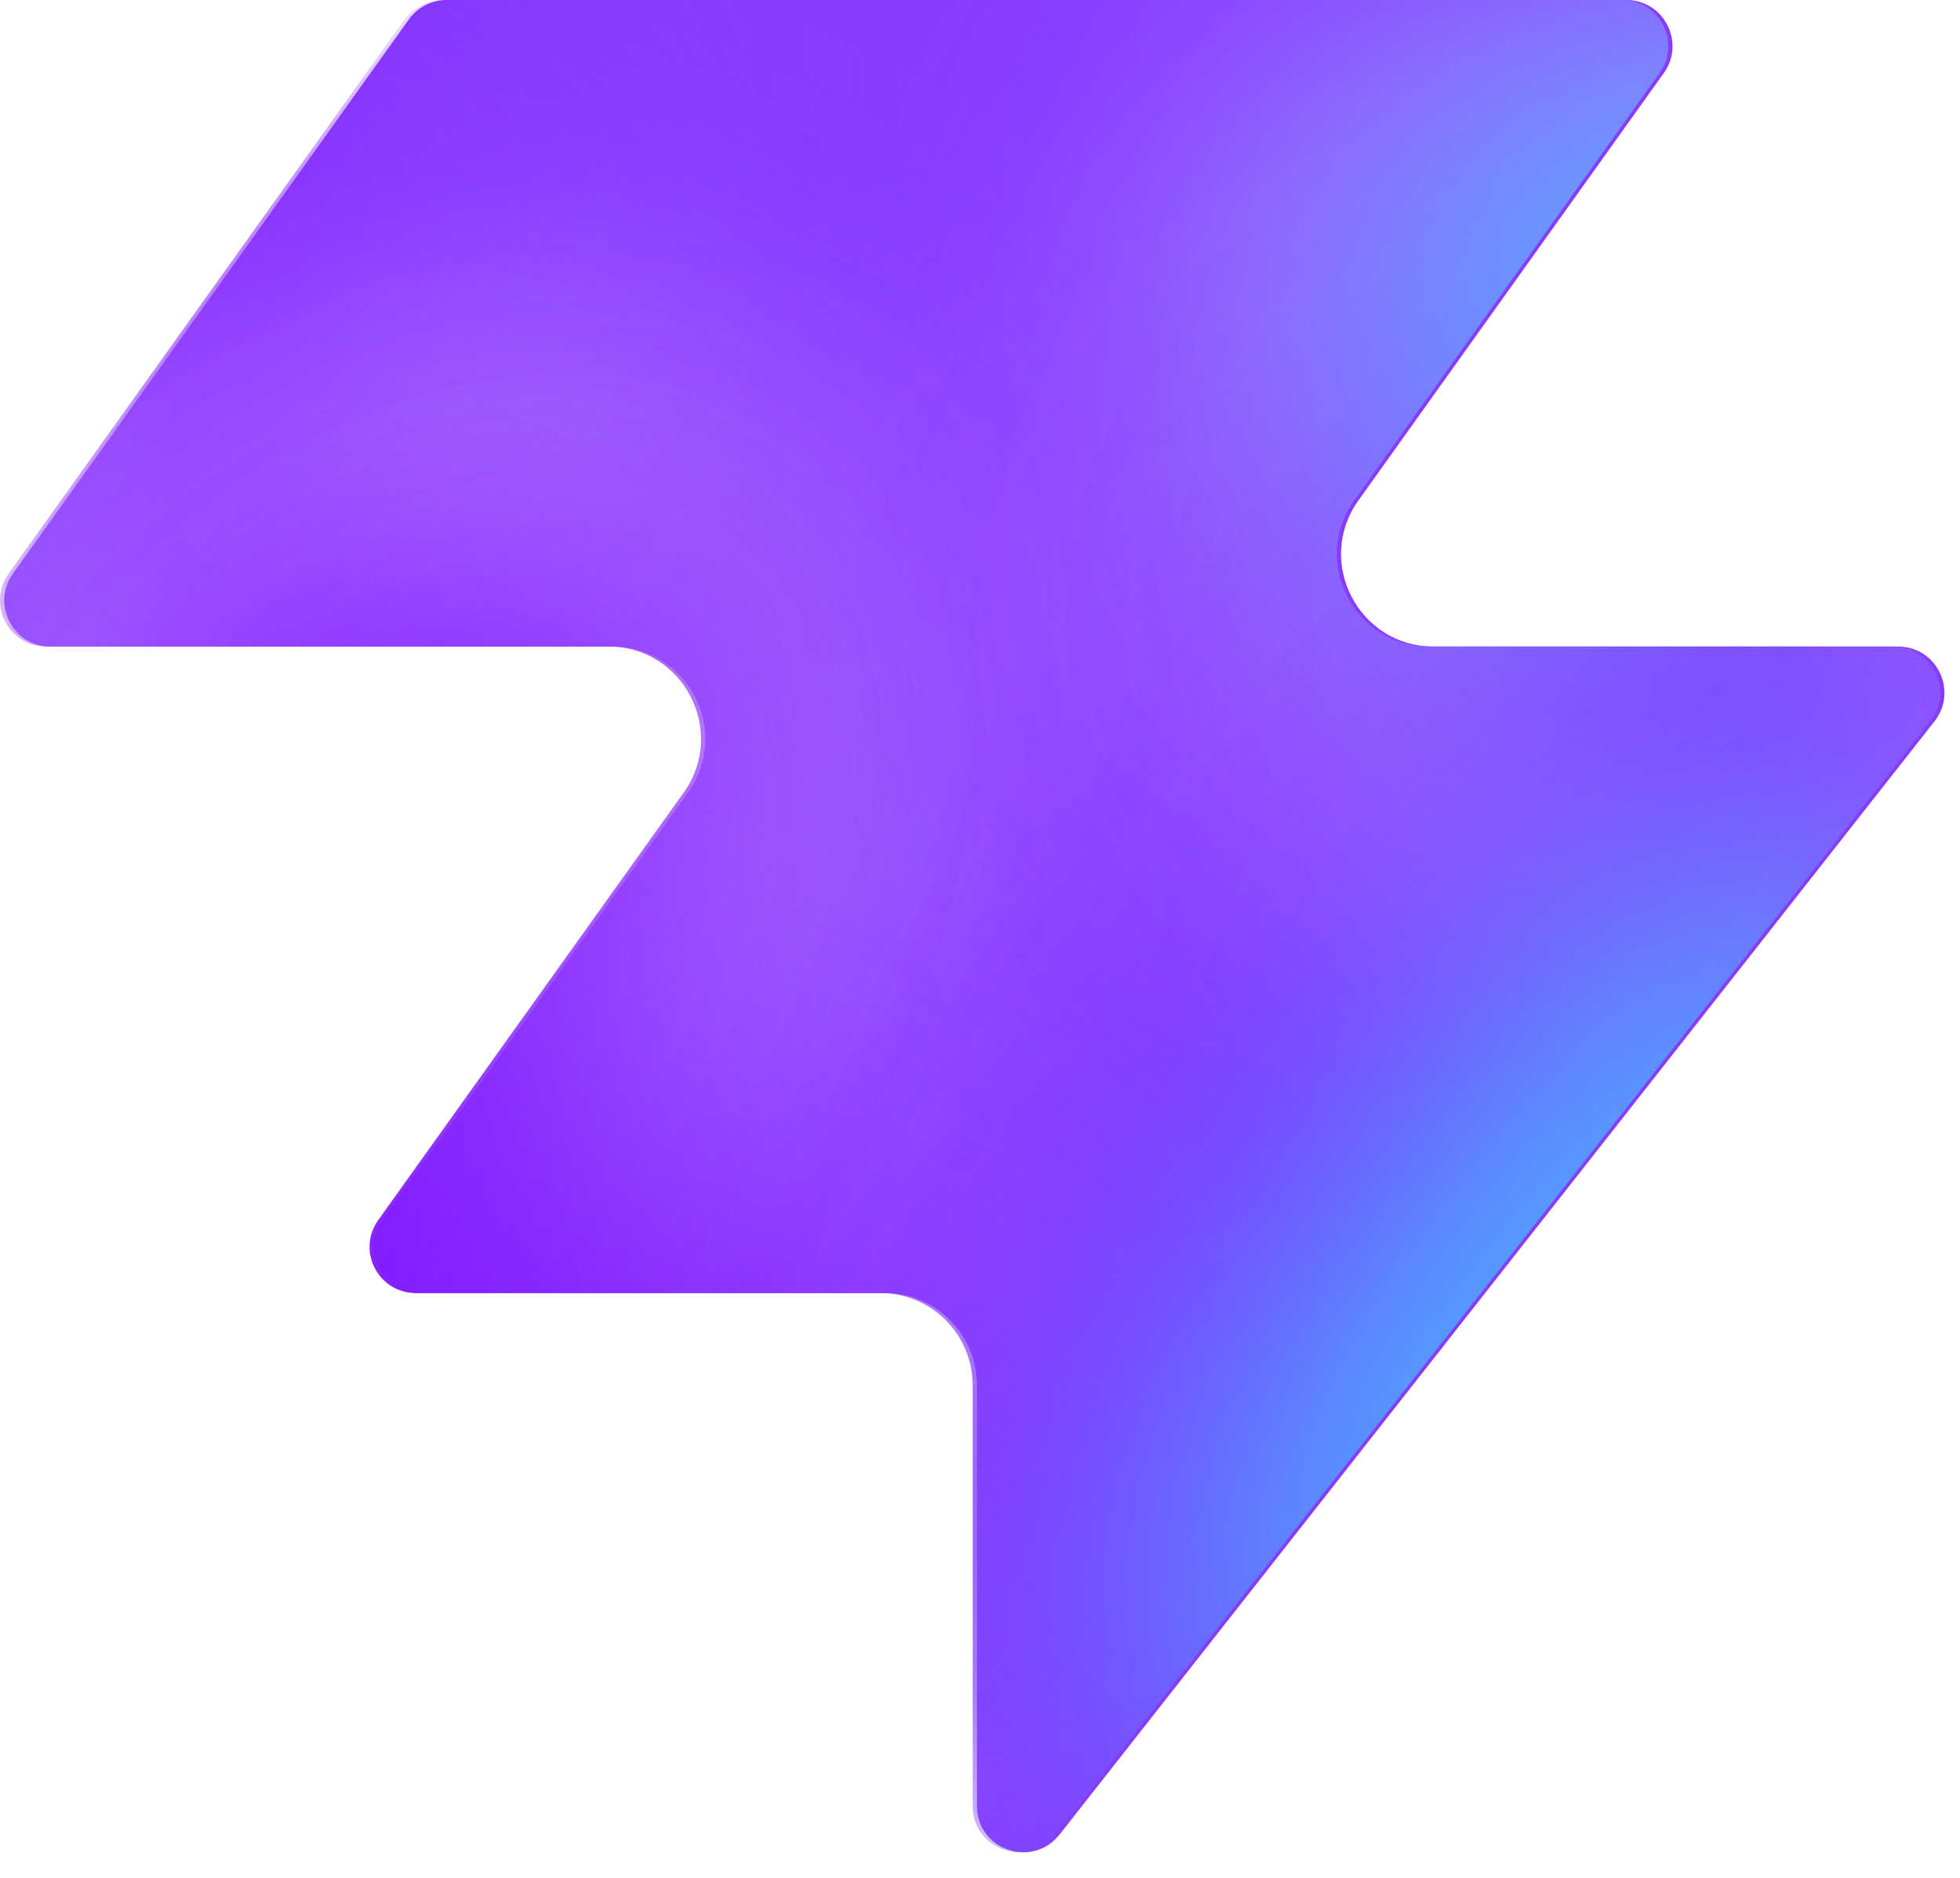
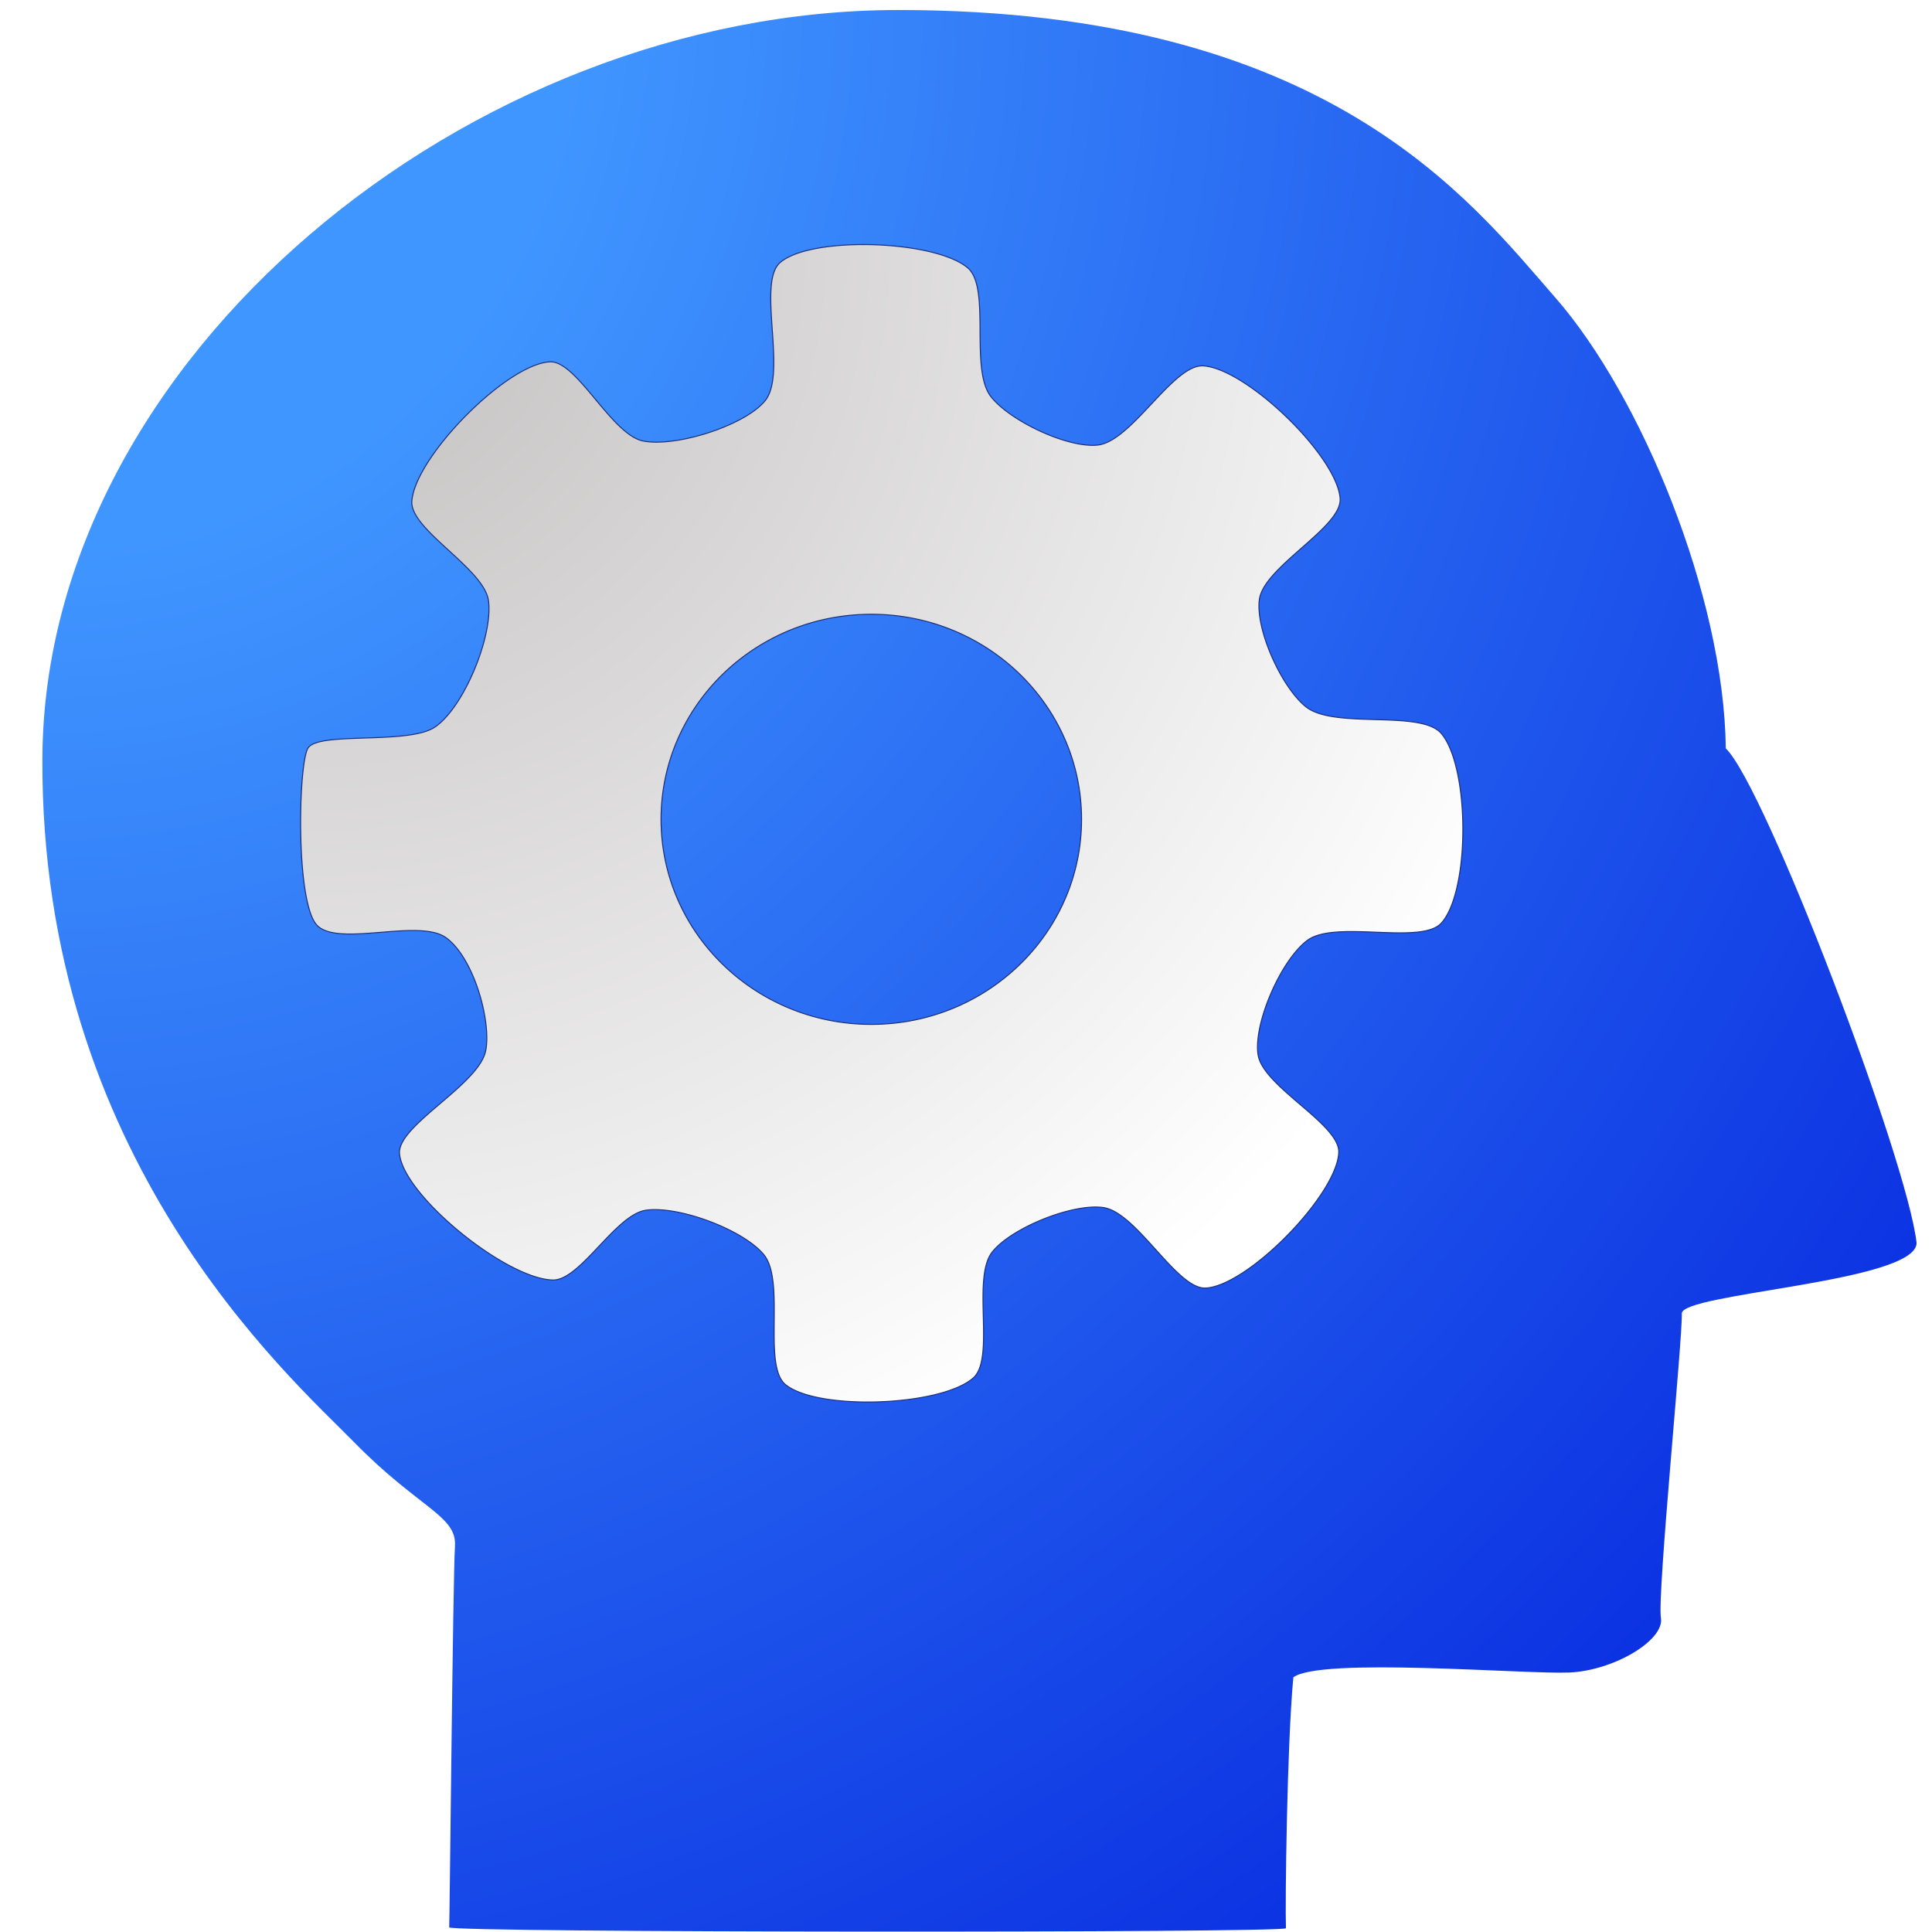
- <svg xmlns="http://www.w3.org/2000/svg" width="48" height="46" fill="none" viewBox="0 0 48 46">
-   <path fill="#863bff" d="M25.946 44.938c-.664.845-2.021.375-2.021-.698V33.937a2.26 2.26 0 0 0-2.262-2.262H10.287c-.92 0-1.456-1.04-.92-1.788l7.48-10.471c1.07-1.497 0-3.578-1.842-3.578H1.237c-.92 0-1.456-1.04-.92-1.788L10.013.474c.214-.297.556-.474.92-.474h28.894c.92 0 1.456 1.04.92 1.788l-7.48 10.471c-1.07 1.498 0 3.579 1.842 3.579h11.377c.943 0 1.473 1.088.89 1.83L25.947 44.94z" style="fill:#863bff;fill:color(display-p3 .525 .23 1);fill-opacity:1" />
-   <mask id="a" width="48" height="46" x="0" y="0" maskUnits="userSpaceOnUse" style="mask-type:alpha">
-     <path fill="#000" d="M25.842 44.938c-.664.844-2.021.375-2.021-.698V33.937a2.26 2.26 0 0 0-2.262-2.262H10.183c-.92 0-1.456-1.04-.92-1.788l7.48-10.471c1.07-1.498 0-3.579-1.842-3.579H1.133c-.92 0-1.456-1.04-.92-1.787L9.91.473c.214-.297.556-.474.92-.474h28.894c.92 0 1.456 1.04.92 1.788l-7.48 10.471c-1.07 1.498 0 3.578 1.842 3.578h11.377c.943 0 1.473 1.088.89 1.832L25.843 44.94z" style="fill:#000;fill-opacity:1" />
-   </mask>
-   <g mask="url(#a)">
-     <g filter="url(#b)">
-       <ellipse cx="5.508" cy="14.704" fill="#ede6ff" rx="5.508" ry="14.704" style="fill:#ede6ff;fill:color(display-p3 .927 .903 1);fill-opacity:1" transform="matrix(.00324 1 1 -.00324 -4.47 31.516)" />
-     </g>
-     <g filter="url(#c)">
-       <ellipse cx="10.399" cy="29.851" fill="#ede6ff" rx="10.399" ry="29.851" style="fill:#ede6ff;fill:color(display-p3 .927 .903 1);fill-opacity:1" transform="matrix(.00324 1 1 -.00324 -39.328 7.883)" />
-     </g>
-     <g filter="url(#d)">
-       <ellipse cx="5.508" cy="30.487" fill="#7e14ff" rx="5.508" ry="30.487" style="fill:#7e14ff;fill:color(display-p3 .492 .077 1);fill-opacity:1" transform="rotate(89.814 -25.913 -14.639)scale(1 -1)" />
-     </g>
-     <g filter="url(#e)">
-       <ellipse cx="5.508" cy="30.599" fill="#7e14ff" rx="5.508" ry="30.599" style="fill:#7e14ff;fill:color(display-p3 .492 .077 1);fill-opacity:1" transform="rotate(89.814 -32.644 -3.334)scale(1 -1)" />
-     </g>
-     <g filter="url(#f)">
-       <ellipse cx="5.508" cy="30.599" fill="#7e14ff" rx="5.508" ry="30.599" style="fill:#7e14ff;fill:color(display-p3 .492 .077 1);fill-opacity:1" transform="matrix(.00324 1 1 -.00324 -34.34 30.47)" />
-     </g>
-     <g filter="url(#g)">
-       <ellipse cx="14.072" cy="22.078" fill="#ede6ff" rx="14.072" ry="22.078" style="fill:#ede6ff;fill:color(display-p3 .927 .903 1);fill-opacity:1" transform="rotate(93.35 24.506 48.493)scale(-1 1)" />
-     </g>
-     <g filter="url(#h)">
-       <ellipse cx="3.47" cy="21.501" fill="#7e14ff" rx="3.47" ry="21.501" style="fill:#7e14ff;fill:color(display-p3 .492 .077 1);fill-opacity:1" transform="rotate(89.009 28.708 47.59)scale(-1 1)" />
-     </g>
-     <g filter="url(#i)">
-       <ellipse cx="3.47" cy="21.501" fill="#7e14ff" rx="3.47" ry="21.501" style="fill:#7e14ff;fill:color(display-p3 .492 .077 1);fill-opacity:1" transform="rotate(89.009 28.708 47.59)scale(-1 1)" />
-     </g>
-     <g filter="url(#j)">
-       <ellipse cx=".387" cy="8.972" fill="#7e14ff" rx="4.407" ry="29.108" style="fill:#7e14ff;fill:color(display-p3 .492 .077 1);fill-opacity:1" transform="rotate(39.51 .387 8.972)" />
-     </g>
-     <g filter="url(#k)">
-       <ellipse cx="47.523" cy="-6.092" fill="#7e14ff" rx="4.407" ry="29.108" style="fill:#7e14ff;fill:color(display-p3 .492 .077 1);fill-opacity:1" transform="rotate(37.892 47.523 -6.092)" />
-     </g>
-     <g filter="url(#l)">
-       <ellipse cx="41.412" cy="6.333" fill="#47bfff" rx="5.971" ry="9.665" style="fill:#47bfff;fill:color(display-p3 .28 .748 1);fill-opacity:1" transform="rotate(37.892 41.412 6.333)" />
-     </g>
-     <g filter="url(#m)">
-       <ellipse cx="-1.879" cy="38.332" fill="#7e14ff" rx="4.407" ry="29.108" style="fill:#7e14ff;fill:color(display-p3 .492 .077 1);fill-opacity:1" transform="rotate(37.892 -1.88 38.332)" />
-     </g>
-     <g filter="url(#n)">
-       <ellipse cx="-1.879" cy="38.332" fill="#7e14ff" rx="4.407" ry="29.108" style="fill:#7e14ff;fill:color(display-p3 .492 .077 1);fill-opacity:1" transform="rotate(37.892 -1.88 38.332)" />
-     </g>
-     <g filter="url(#o)">
-       <ellipse cx="35.651" cy="29.907" fill="#7e14ff" rx="4.407" ry="29.108" style="fill:#7e14ff;fill:color(display-p3 .492 .077 1);fill-opacity:1" transform="rotate(37.892 35.651 29.907)" />
-     </g>
-     <g filter="url(#p)">
-       <ellipse cx="38.418" cy="32.4" fill="#47bfff" rx="5.971" ry="15.297" style="fill:#47bfff;fill:color(display-p3 .28 .748 1);fill-opacity:1" transform="rotate(37.892 38.418 32.4)" />
-     </g>
-   </g>
+ <svg xmlns="http://www.w3.org/2000/svg" width="1254pt" height="1254pt" viewBox="0 0 1254 1254">
  <defs>
-     <filter id="b" width="60.045" height="41.654" x="-19.77" y="16.149" color-interpolation-filters="sRGB" filterUnits="userSpaceOnUse">
-       <feFlood flood-opacity="0" result="BackgroundImageFix" />
-       <feBlend in="SourceGraphic" in2="BackgroundImageFix" result="shape" />
-       <feGaussianBlur result="effect1_foregroundBlur_2002_17158" stdDeviation="7.659" />
-     </filter>
-     <filter id="c" width="90.34" height="51.437" x="-54.613" y="-7.533" color-interpolation-filters="sRGB" filterUnits="userSpaceOnUse">
-       <feFlood flood-opacity="0" result="BackgroundImageFix" />
-       <feBlend in="SourceGraphic" in2="BackgroundImageFix" result="shape" />
-       <feGaussianBlur result="effect1_foregroundBlur_2002_17158" stdDeviation="7.659" />
-     </filter>
-     <filter id="d" width="79.355" height="29.4" x="-49.64" y="2.03" color-interpolation-filters="sRGB" filterUnits="userSpaceOnUse">
-       <feFlood flood-opacity="0" result="BackgroundImageFix" />
-       <feBlend in="SourceGraphic" in2="BackgroundImageFix" result="shape" />
-       <feGaussianBlur result="effect1_foregroundBlur_2002_17158" stdDeviation="4.596" />
-     </filter>
-     <filter id="e" width="79.579" height="29.4" x="-45.045" y="20.029" color-interpolation-filters="sRGB" filterUnits="userSpaceOnUse">
-       <feFlood flood-opacity="0" result="BackgroundImageFix" />
-       <feBlend in="SourceGraphic" in2="BackgroundImageFix" result="shape" />
-       <feGaussianBlur result="effect1_foregroundBlur_2002_17158" stdDeviation="4.596" />
-     </filter>
-     <filter id="f" width="79.579" height="29.4" x="-43.513" y="21.178" color-interpolation-filters="sRGB" filterUnits="userSpaceOnUse">
-       <feFlood flood-opacity="0" result="BackgroundImageFix" />
-       <feBlend in="SourceGraphic" in2="BackgroundImageFix" result="shape" />
-       <feGaussianBlur result="effect1_foregroundBlur_2002_17158" stdDeviation="4.596" />
-     </filter>
-     <filter id="g" width="74.749" height="58.852" x="15.756" y="-17.901" color-interpolation-filters="sRGB" filterUnits="userSpaceOnUse">
-       <feFlood flood-opacity="0" result="BackgroundImageFix" />
-       <feBlend in="SourceGraphic" in2="BackgroundImageFix" result="shape" />
-       <feGaussianBlur result="effect1_foregroundBlur_2002_17158" stdDeviation="7.659" />
-     </filter>
-     <filter id="h" width="61.377" height="25.362" x="23.548" y="2.284" color-interpolation-filters="sRGB" filterUnits="userSpaceOnUse">
-       <feFlood flood-opacity="0" result="BackgroundImageFix" />
-       <feBlend in="SourceGraphic" in2="BackgroundImageFix" result="shape" />
-       <feGaussianBlur result="effect1_foregroundBlur_2002_17158" stdDeviation="4.596" />
-     </filter>
-     <filter id="i" width="61.377" height="25.362" x="23.548" y="2.284" color-interpolation-filters="sRGB" filterUnits="userSpaceOnUse">
-       <feFlood flood-opacity="0" result="BackgroundImageFix" />
-       <feBlend in="SourceGraphic" in2="BackgroundImageFix" result="shape" />
-       <feGaussianBlur result="effect1_foregroundBlur_2002_17158" stdDeviation="4.596" />
-     </filter>
-     <filter id="j" width="56.045" height="63.649" x="-27.636" y="-22.853" color-interpolation-filters="sRGB" filterUnits="userSpaceOnUse">
-       <feFlood flood-opacity="0" result="BackgroundImageFix" />
-       <feBlend in="SourceGraphic" in2="BackgroundImageFix" result="shape" />
-       <feGaussianBlur result="effect1_foregroundBlur_2002_17158" stdDeviation="4.596" />
-     </filter>
-     <filter id="k" width="54.814" height="64.646" x="20.116" y="-38.415" color-interpolation-filters="sRGB" filterUnits="userSpaceOnUse">
-       <feFlood flood-opacity="0" result="BackgroundImageFix" />
-       <feBlend in="SourceGraphic" in2="BackgroundImageFix" result="shape" />
-       <feGaussianBlur result="effect1_foregroundBlur_2002_17158" stdDeviation="4.596" />
-     </filter>
-     <filter id="l" width="33.541" height="35.313" x="24.641" y="-11.323" color-interpolation-filters="sRGB" filterUnits="userSpaceOnUse">
-       <feFlood flood-opacity="0" result="BackgroundImageFix" />
-       <feBlend in="SourceGraphic" in2="BackgroundImageFix" result="shape" />
-       <feGaussianBlur result="effect1_foregroundBlur_2002_17158" stdDeviation="4.596" />
-     </filter>
-     <filter id="m" width="54.814" height="64.646" x="-29.286" y="6.009" color-interpolation-filters="sRGB" filterUnits="userSpaceOnUse">
-       <feFlood flood-opacity="0" result="BackgroundImageFix" />
-       <feBlend in="SourceGraphic" in2="BackgroundImageFix" result="shape" />
-       <feGaussianBlur result="effect1_foregroundBlur_2002_17158" stdDeviation="4.596" />
-     </filter>
-     <filter id="n" width="54.814" height="64.646" x="-29.286" y="6.009" color-interpolation-filters="sRGB" filterUnits="userSpaceOnUse">
-       <feFlood flood-opacity="0" result="BackgroundImageFix" />
-       <feBlend in="SourceGraphic" in2="BackgroundImageFix" result="shape" />
-       <feGaussianBlur result="effect1_foregroundBlur_2002_17158" stdDeviation="4.596" />
-     </filter>
-     <filter id="o" width="54.814" height="64.646" x="8.244" y="-2.416" color-interpolation-filters="sRGB" filterUnits="userSpaceOnUse">
-       <feFlood flood-opacity="0" result="BackgroundImageFix" />
-       <feBlend in="SourceGraphic" in2="BackgroundImageFix" result="shape" />
-       <feGaussianBlur result="effect1_foregroundBlur_2002_17158" stdDeviation="4.596" />
-     </filter>
-     <filter id="p" width="39.409" height="43.623" x="18.713" y="10.588" color-interpolation-filters="sRGB" filterUnits="userSpaceOnUse">
-       <feFlood flood-opacity="0" result="BackgroundImageFix" />
-       <feBlend in="SourceGraphic" in2="BackgroundImageFix" result="shape" />
-       <feGaussianBlur result="effect1_foregroundBlur_2002_17158" stdDeviation="4.596" />
-     </filter>
+     <radialGradient id="gradient0" gradientUnits="objectBoundingBox" cx="0" cy="0" fx="0" fy="0" r="1.414" spreadMethod="pad">
+       <stop stop-color="#4096ff" offset="0.199" stop-opacity="1" />
+       <stop stop-color="#001bdb" offset="1" stop-opacity="1" />
+     </radialGradient>
+     <radialGradient id="gradient1" gradientUnits="objectBoundingBox" cx="0" cy="0" fx="0" fy="0" r="1.414" spreadMethod="pad">
+       <stop stop-color="#c0bdbd" offset="0" stop-opacity="1" />
+       <stop stop-color="#ffffff" offset="0.822" stop-opacity="1" />
+     </radialGradient>
  </defs>
+   <path id="shape0" transform="matrix(1.284933 0 0 1.075388 27.5 6.5)" fill="url(#gradient0)" fill-rule="evenodd" stroke="none" stroke-width="10" stroke-linecap="square" stroke-linejoin="bevel" d="M205.505 1157.25C205.714 1156.26 207.39 945.657 208.416 927.186C209.442 908.714 190.401 904.56 157.563 864.539C124.725 824.518 -1.02 692.816 0.006 451.503C1.032 210.189 215.814 0 432.339 0C648.865 0 721.091 114.586 764.337 173.708C807.584 232.83 849.465 353.592 850.364 445.661C870.152 468.33 942.213 694.482 946.742 744.216C946.271 767.949 827.483 774.45 828.128 786.844C828.774 799.238 815.636 956.948 817.584 970.445C819.532 983.943 793.746 1002.33 771.222 1003.44C748.699 1004.54 645.658 994.096 631.923 1006.33C628.687 1047.07 627.735 1143.33 628.177 1157.78C628.174 1160.65 206.143 1160.5 205.505 1157.25Z" />
+   <path id="shape1" transform="matrix(1.100207 0 0 1.075388 320.7152 547.2544)" fill="none" stroke="#1b307d" stroke-width="0.47" stroke-linecap="square" stroke-linejoin="bevel" d="M24 1.5C15.385 1.5 9.42 0 0 0" />
+   <path id="shape2" transform="matrix(1.392543 0 0 1.365223 -279.7422 -131.017)" fill="url(#gradient1)" fill-rule="evenodd" stroke="#1b307d" stroke-width="0.47" stroke-linecap="square" stroke-linejoin="bevel" d="M408.794 541.778L408.155 541.339L407.478 540.937L406.764 540.569L406.014 540.234L405.23 539.932L404.413 539.66L403.565 539.419L402.687 539.205L401.78 539.019L400.845 538.859L399.885 538.724L398.9 538.612L397.891 538.523L396.861 538.454L395.81 538.405L394.74 538.375L393.652 538.362L392.547 538.365L391.428 538.383L390.294 538.415L389.149 538.458L387.992 538.513L386.825 538.578L385.651 538.651L384.469 538.732L383.282 538.818L382.09 538.91L380.896 539.005L379.7 539.103L378.504 539.201L377.309 539.3L376.117 539.397L374.929 539.491L373.746 539.582L372.57 539.668L371.402 539.747L370.243 539.819L369.095 539.882L367.96 539.934L366.837 539.976L365.73 540.005L364.639 540.02L363.565 540.02L362.511 540.004L361.476 539.97L360.464 539.918L359.474 539.845L358.509 539.752L357.57 539.635L356.658 539.496L355.774 539.331L354.92 539.14L354.097 538.921L353.307 538.674L352.551 538.396L351.831 538.088L351.147 537.747L350.501 537.372L349.894 536.963L349.328 536.517L348.804 536.034L348.327 535.507L347.866 534.898L347.423 534.21L346.996 533.447L346.586 532.61L346.192 531.704L345.815 530.729L345.453 529.69L345.107 528.588L344.777 527.427L344.462 526.209L344.163 524.937L343.878 523.613L343.608 522.241L343.353 520.823L343.112 519.361L342.885 517.859L342.672 516.319L342.473 514.744L342.287 513.137L342.115 511.5L341.956 509.835L341.81 508.147L341.677 506.437L341.557 504.708L341.449 502.963L341.353 501.204L341.269 499.435L341.197 497.657L341.136 495.874L341.087 494.089L341.049 492.304L341.022 490.521L341.006 488.744L341 486.975L341.005 485.218L341.02 483.473L341.045 481.746L341.08 480.037L341.124 478.35L341.178 476.687L341.241 475.052L341.313 473.447L341.394 471.874L341.483 470.337L341.581 468.837L341.687 467.379L341.801 465.963L341.923 464.594L342.052 463.274L342.189 462.006L342.333 460.791L342.484 459.634L342.642 458.537L342.807 457.502L342.978 456.532L343.155 455.63L343.338 454.798L343.527 454.04L343.722 453.358L343.922 452.754L344.127 452.232L344.337 451.794L344.587 451.398L344.897 451.025L345.264 450.676L345.687 450.348L346.163 450.041L346.693 449.754L347.272 449.487L347.901 449.239L348.576 449.009L349.296 448.795L350.059 448.598L350.864 448.416L351.709 448.249L352.591 448.096L353.51 447.955L354.462 447.827L355.448 447.71L356.464 447.604L357.508 447.508L358.58 447.42L359.677 447.341L360.798 447.269L361.941 447.204L363.103 447.144L364.283 447.089L365.48 447.039L366.691 446.992L367.915 446.947L369.15 446.904L370.394 446.861L371.646 446.819L372.903 446.776L374.163 446.732L375.426 446.685L376.689 446.635L377.95 446.582L379.207 446.523L380.46 446.459L381.705 446.388L382.942 446.31L384.168 446.224L385.381 446.13L386.581 446.026L387.764 445.911L388.929 445.785L390.075 445.647L391.2 445.496L392.301 445.332L393.377 445.153L394.427 444.959L395.447 444.748L396.438 444.521L397.396 444.276L398.32 444.013L399.209 443.73L400.06 443.427L400.872 443.104L401.642 442.758L402.369 442.39L403.052 441.999L403.688 441.583L404.351 441.1L405.013 440.58L405.674 440.022L406.334 439.428L406.993 438.799L407.65 438.137L408.305 437.441L408.956 436.714L409.605 435.956L410.25 435.169L410.891 434.354L411.527 433.511L412.159 432.642L412.785 431.748L413.406 430.83L414.021 429.889L414.629 428.926L415.23 427.942L415.824 426.939L416.41 425.917L416.987 424.878L417.557 423.823L418.117 422.752L418.667 421.667L419.208 420.569L419.739 419.459L420.258 418.338L420.767 417.208L421.264 416.069L421.75 414.922L422.222 413.769L422.682 412.61L423.129 411.447L423.562 410.281L423.981 409.113L424.386 407.944L424.776 406.775L425.15 405.607L425.509 404.441L425.852 403.279L426.178 402.121L426.487 400.969L426.778 399.824L427.052 398.686L427.308 397.557L427.545 396.438L427.763 395.33L427.961 394.234L428.14 393.152L428.298 392.084L428.436 391.031L428.552 389.995L428.647 388.976L428.719 387.976L428.77 386.996L428.797 386.037L428.801 385.1L428.782 384.186L428.738 383.296L428.67 382.432L428.578 381.593L428.413 380.634L428.168 379.666L427.845 378.691L427.448 377.709L426.98 376.721L426.446 375.727L425.849 374.726L425.193 373.721L424.482 372.711L423.719 371.697L422.907 370.678L422.052 369.657L421.155 368.632L420.222 367.605L419.255 366.576L418.258 365.545L417.236 364.513L416.192 363.48L415.128 362.447L414.051 361.414L412.961 360.382L411.865 359.351L410.765 358.321L409.664 357.293L408.567 356.268L407.478 355.246L406.399 354.226L405.336 353.211L404.29 352.199L403.267 351.193L402.27 350.191L401.302 349.195L400.367 348.204L399.469 347.221L398.612 346.244L397.799 345.274L397.034 344.312L396.32 343.358L395.662 342.413L395.063 341.477L394.527 340.55L394.057 339.633L393.657 338.727L393.331 337.832L393.083 336.948L392.915 336.075L392.833 335.215L392.839 334.368L392.932 333.349L393.086 332.297L393.301 331.212L393.574 330.097L393.903 328.953L394.288 327.781L394.727 326.583L395.218 325.362L395.76 324.117L396.35 322.852L396.989 321.567L397.673 320.265L398.402 318.946L399.174 317.613L399.987 316.267L400.84 314.909L401.731 313.542L402.659 312.167L403.622 310.785L404.619 309.399L405.647 308.009L406.707 306.617L407.795 305.225L408.911 303.835L410.052 302.448L411.218 301.066L412.407 299.69L413.617 298.323L414.846 296.965L416.094 295.618L417.358 294.283L418.638 292.964L419.93 291.66L421.235 290.374L422.55 289.107L423.874 287.862L425.205 286.638L426.542 285.439L427.884 284.265L429.227 283.119L430.572 282.002L431.917 280.915L433.259 279.86L434.598 278.839L435.931 277.854L437.258 276.905L438.577 275.995L439.886 275.125L441.184 274.297L442.469 273.513L443.739 272.773L444.994 272.08L446.231 271.436L447.448 270.841L448.646 270.298L449.821 269.807L450.972 269.372L452.098 268.992L453.198 268.671L454.269 268.409L455.31 268.208L456.319 268.07L457.296 267.997L458.155 268.015L459.025 268.139L459.905 268.365L460.796 268.688L461.697 269.102L462.608 269.603L463.528 270.187L464.456 270.848L465.394 271.582L466.339 272.383L467.292 273.247L468.252 274.17L469.22 275.146L470.194 276.17L471.175 277.238L472.161 278.345L473.153 279.487L474.15 280.657L475.152 281.852L476.158 283.067L477.169 284.297L478.183 285.537L479.201 286.782L480.221 288.028L481.245 289.269L482.27 290.502L483.297 291.72L484.326 292.92L485.356 294.096L486.387 295.244L487.418 296.359L488.449 297.436L489.48 298.47L490.51 299.456L491.539 300.39L492.567 301.267L493.593 302.083L494.616 302.831L495.638 303.508L496.656 304.108L497.671 304.627L498.682 305.06L499.69 305.403L500.692 305.649L501.499 305.794L502.334 305.915L503.197 306.012L504.086 306.087L504.999 306.14L505.937 306.171L506.897 306.18L507.878 306.167L508.88 306.134L509.9 306.08L510.938 306.006L511.993 305.912L513.063 305.799L514.147 305.666L515.244 305.515L516.353 305.346L517.472 305.158L518.6 304.953L519.737 304.731L520.88 304.492L522.029 304.236L523.183 303.964L524.339 303.676L525.498 303.373L526.658 303.055L527.817 302.722L528.975 302.375L530.129 302.014L531.28 301.639L532.426 301.251L533.565 300.85L534.697 300.436L535.819 300.011L536.932 299.574L538.034 299.125L539.123 298.665L540.198 298.195L541.259 297.714L542.303 297.224L543.33 296.724L544.339 296.214L545.328 295.696L546.296 295.17L547.242 294.635L548.165 294.092L549.063 293.543L549.936 292.986L550.781 292.422L551.599 291.853L552.387 291.277L553.145 290.696L553.87 290.11L554.563 289.519L555.222 288.923L555.845 288.323L556.432 287.72L556.981 287.114L557.491 286.504L557.97 285.861L558.413 285.174L558.82 284.445L559.194 283.675L559.535 282.865L559.844 282.018L560.123 281.134L560.373 280.215L560.595 279.263L560.79 278.279L560.96 277.265L561.105 276.223L561.227 275.153L561.328 274.057L561.407 272.938L561.468 271.795L561.51 270.632L561.534 269.449L561.543 268.249L561.538 267.031L561.519 265.799L561.487 264.553L561.445 263.296L561.392 262.028L561.331 260.751L561.263 259.467L561.188 258.177L561.109 256.882L561.025 255.585L560.939 254.287L560.852 252.989L560.764 251.693L560.677 250.401L560.593 249.113L560.511 247.832L560.435 246.559L560.364 245.295L560.3 244.042L560.245 242.802L560.199 241.575L560.163 240.365L560.14 239.171L560.129 237.997L560.133 236.842L560.152 235.709L560.188 234.599L560.241 233.514L560.314 232.456L560.407 231.425L560.522 230.424L560.659 229.453L560.82 228.515L561.006 227.611L561.218 226.742L561.458 225.91L561.726 225.117L562.025 224.364L562.354 223.652L562.716 222.983L563.112 222.36L563.542 221.782L564.008 221.252L564.511 220.771L565.234 220.179L566.02 219.609L566.867 219.061L567.773 218.534L568.736 218.03L569.753 217.547L570.823 217.085L571.944 216.645L573.114 216.227L574.33 215.83L575.591 215.454L576.895 215.099L578.239 214.766L579.621 214.453L581.04 214.162L582.493 213.891L583.979 213.641L585.495 213.412L587.039 213.204L588.609 213.016L590.204 212.849L591.82 212.702L593.457 212.575L595.112 212.469L596.782 212.383L598.467 212.317L600.164 212.271L601.87 212.245L603.585 212.239L605.305 212.253L607.029 212.286L608.754 212.339L610.479 212.412L612.202 212.504L613.92 212.616L615.632 212.747L617.336 212.897L619.029 213.067L620.709 213.256L622.374 213.463L624.023 213.69L625.653 213.936L627.263 214.2L628.849 214.483L630.411 214.785L631.946 215.106L633.452 215.444L634.927 215.802L636.368 216.178L637.775 216.572L639.145 216.984L640.475 217.414L641.765 217.863L643.011 218.329L644.212 218.814L645.365 219.316L646.469 219.836L647.522 220.373L648.521 220.928L649.465 221.501L650.351 222.091L651.177 222.699L651.942 223.324L652.448 223.796L652.923 224.311L653.368 224.868L653.784 225.466L654.172 226.102L654.533 226.775L654.867 227.485L655.177 228.23L655.463 229.009L655.726 229.82L655.966 230.662L656.186 231.534L656.386 232.434L656.566 233.362L656.729 234.315L656.874 235.293L657.003 236.293L657.118 237.316L657.218 238.359L657.305 239.421L657.38 240.501L657.444 241.598L657.497 242.71L657.542 243.836L657.579 244.975L657.608 246.125L657.632 247.284L657.65 248.453L657.664 249.629L657.675 250.811L657.684 251.997L657.691 253.187L657.699 254.379L657.707 255.572L657.717 256.765L657.73 257.955L657.747 259.143L657.769 260.326L657.797 261.503L657.831 262.673L657.873 263.834L657.924 264.986L657.985 266.126L658.056 267.255L658.14 268.369L658.236 269.469L658.346 270.552L658.471 271.618L658.611 272.664L658.768 273.691L658.943 274.696L659.137 275.677L659.351 276.635L659.585 277.567L659.841 278.472L660.12 279.349L660.422 280.197L660.749 281.014L661.102 281.798L661.482 282.55L661.89 283.266L662.326 283.946L662.791 284.589L663.336 285.27L663.92 285.953L664.543 286.638L665.203 287.324L665.899 288.011L666.629 288.698L667.393 289.383L668.188 290.067L669.014 290.748L669.869 291.426L670.751 292.1L671.659 292.769L672.592 293.433L673.548 294.092L674.526 294.743L675.525 295.387L676.543 296.022L677.579 296.649L678.631 297.265L679.698 297.872L680.778 298.467L681.871 299.051L682.974 299.622L684.087 300.179L685.208 300.723L686.335 301.252L687.467 301.765L688.604 302.262L689.742 302.742L690.882 303.205L692.021 303.649L693.159 304.074L694.293 304.48L695.423 304.864L696.546 305.228L697.662 305.569L698.77 305.888L699.867 306.184L700.953 306.455L702.026 306.701L703.084 306.922L704.127 307.117L705.152 307.284L706.159 307.424L707.146 307.535L708.111 307.617L709.054 307.669L709.973 307.691L710.866 307.681L711.732 307.639L712.57 307.564L713.522 307.417L714.483 307.19L715.451 306.885L716.426 306.507L717.409 306.059L718.397 305.544L719.392 304.966L720.392 304.329L721.398 303.635L722.408 302.889L723.422 302.093L724.44 301.252L725.461 300.368L726.486 299.446L727.513 298.489L728.542 297.5L729.573 296.483L730.605 295.441L731.637 294.377L732.671 293.296L733.704 292.201L734.736 291.095L735.768 289.982L736.798 288.864L737.827 287.747L738.854 286.633L739.877 285.525L740.898 284.427L741.915 283.343L742.929 282.277L743.938 281.23L744.942 280.208L745.941 279.214L746.934 278.251L747.922 277.322L748.902 276.431L749.876 275.582L750.843 274.778L751.802 274.022L752.752 273.318L753.694 272.67L754.627 272.081L755.55 271.555L756.463 271.094L757.366 270.703L758.258 270.385L759.139 270.143L760.008 269.981L760.866 269.903L761.71 269.911L762.692 270.003L763.705 270.154L764.748 270.364L765.821 270.63L766.92 270.952L768.046 271.328L769.195 271.755L770.367 272.234L771.561 272.762L772.774 273.338L774.005 273.96L775.254 274.628L776.517 275.338L777.794 276.09L779.082 276.883L780.382 277.715L781.691 278.584L783.007 279.488L784.329 280.428L785.656 281.4L786.986 282.403L788.317 283.437L789.649 284.498L790.979 285.587L792.306 286.701L793.628 287.839L794.944 289L796.253 290.181L797.553 291.382L798.842 292.6L800.119 293.835L801.382 295.086L802.63 296.349L803.862 297.625L805.075 298.911L806.269 300.205L807.442 301.508L808.592 302.816L809.717 304.129L810.817 305.445L811.89 306.762L812.934 308.079L813.947 309.395L814.929 310.708L815.877 312.016L816.791 313.318L817.668 314.613L818.508 315.899L819.308 317.174L820.067 318.438L820.784 319.688L821.457 320.922L822.085 322.141L822.665 323.341L823.197 324.523L823.68 325.683L824.11 326.82L824.488 327.934L824.811 329.022L825.078 330.084L825.288 331.117L825.439 332.12L825.529 333.091L825.534 333.931L825.451 334.782L825.281 335.646L825.029 336.52L824.699 337.406L824.294 338.303L823.818 339.209L823.274 340.125L822.666 341.051L821.998 341.985L821.273 342.928L820.495 343.879L819.668 344.838L818.796 345.804L817.881 346.777L816.928 347.756L815.941 348.742L814.922 349.733L813.876 350.729L812.806 351.729L811.717 352.735L810.61 353.744L809.491 354.756L808.363 355.772L807.229 356.79L806.094 357.811L804.96 358.833L803.832 359.857L802.713 360.882L801.607 361.908L800.517 362.934L799.447 363.959L798.402 364.984L797.383 366.008L796.395 367.03L795.443 368.051L794.528 369.069L793.656 370.084L792.829 371.096L792.052 372.105L791.327 373.11L790.659 374.11L790.051 375.106L789.508 376.096L789.032 377.081L788.627 378.06L788.297 379.032L788.045 379.997L787.876 380.955L787.782 381.789L787.719 382.651L787.686 383.54L787.683 384.454L787.708 385.393L787.761 386.355L787.841 387.338L787.948 388.341L788.082 389.364L788.241 390.403L788.424 391.459L788.632 392.53L788.864 393.614L789.119 394.71L789.396 395.817L789.694 396.933L790.014 398.058L790.354 399.189L790.715 400.325L791.094 401.466L791.492 402.609L791.907 403.753L792.34 404.898L792.79 406.041L793.256 407.181L793.737 408.317L794.233 409.448L794.743 410.572L795.266 411.688L795.803 412.794L796.351 413.89L796.911 414.973L797.482 416.043L798.064 417.098L798.655 418.137L799.255 419.159L799.864 420.161L800.48 421.143L801.104 422.103L801.734 423.041L802.37 423.954L803.011 424.842L803.657 425.702L804.307 426.535L804.96 427.337L805.616 428.109L806.274 428.848L806.934 429.553L807.594 430.223L808.255 430.857L808.915 431.453L809.574 432.01L810.226 432.51L810.917 432.979L811.647 433.42L812.413 433.833L813.216 434.219L814.052 434.579L814.921 434.914L815.821 435.226L816.751 435.514L817.71 435.78L818.696 436.026L819.708 436.251L820.744 436.458L821.803 436.647L822.883 436.819L823.984 436.975L825.103 437.116L826.24 437.243L827.393 437.357L828.56 437.459L829.741 437.551L830.933 437.632L832.136 437.705L833.348 437.77L834.567 437.827L835.793 437.879L837.023 437.926L838.257 437.969L839.493 438.009L840.73 438.047L841.965 438.085L843.199 438.122L844.429 438.16L845.654 438.201L846.873 438.244L848.084 438.292L849.285 438.345L850.477 438.403L851.656 438.469L852.822 438.543L853.973 438.626L855.109 438.72L856.226 438.824L857.325 438.94L858.404 439.069L859.46 439.213L860.494 439.371L861.503 439.546L862.487 439.738L863.443 439.947L864.37 440.176L865.268 440.425L866.133 440.695L866.966 440.987L867.765 441.302L868.528 441.641L869.254 442.006L869.942 442.396L870.59 442.813L871.196 443.259L871.76 443.733L872.28 444.238L872.754 444.774L873.375 445.576L873.975 446.439L874.555 447.363L875.116 448.344L875.657 449.382L876.178 450.473L876.679 451.616L877.161 452.808L877.622 454.048L878.064 455.334L878.486 456.663L878.888 458.034L879.27 459.444L879.632 460.891L879.974 462.374L880.296 463.89L880.599 465.437L880.881 467.013L881.143 468.617L881.386 470.245L881.608 471.896L881.81 473.568L881.993 475.259L882.155 476.967L882.297 478.689L882.42 480.424L882.522 482.17L882.604 483.925L882.666 485.685L882.708 487.451L882.73 489.218L882.732 490.987L882.713 492.753L882.675 494.515L882.616 496.272L882.538 498.021L882.439 499.76L882.32 501.487L882.18 503.2L882.021 504.897L881.841 506.576L881.641 508.234L881.421 509.871L881.181 511.483L880.92 513.068L880.639 514.625L880.338 516.152L880.017 517.646L879.675 519.106L879.313 520.529L878.931 521.913L878.528 523.257L878.105 524.557L877.662 525.813L877.198 527.022L876.714 528.182L876.21 529.291L875.685 530.347L875.14 531.348L874.574 532.291L873.988 533.175L873.381 533.998L872.754 534.758L872.285 535.251L871.77 535.709L871.212 536.136L870.611 536.53L869.969 536.894L869.288 537.229L868.569 537.535L867.813 537.814L867.022 538.066L866.197 538.294L865.339 538.498L864.45 538.679L863.532 538.838L862.584 538.976L861.61 539.094L860.61 539.195L859.586 539.277L858.539 539.343L857.471 539.394L856.382 539.431L855.275 539.455L854.151 539.467L853.01 539.467L851.855 539.458L850.687 539.441L849.507 539.415L848.316 539.383L847.117 539.346L845.91 539.304L844.696 539.259L843.478 539.211L842.256 539.163L841.032 539.114L839.808 539.067L838.584 539.022L837.362 538.98L836.144 538.942L834.93 538.91L833.723 538.884L832.523 538.866L831.332 538.857L830.152 538.857L828.983 538.868L827.828 538.891L826.687 538.928L825.562 538.978L824.454 539.044L823.365 539.126L822.296 539.225L821.248 539.343L820.224 539.48L819.223 539.638L818.248 539.818L817.3 540.021L816.381 540.248L815.491 540.499L814.632 540.777L813.806 541.082L813.014 541.416L812.257 541.779L811.537 542.172L810.855 542.597L810.212 543.054L809.546 543.582L808.879 544.149L808.211 544.754L807.544 545.397L806.878 546.075L806.214 546.788L805.551 547.534L804.892 548.313L804.235 549.121L803.582 549.959L802.933 550.826L802.29 551.719L801.651 552.638L801.019 553.58L800.393 554.546L799.775 555.534L799.164 556.542L798.561 557.569L797.968 558.614L797.383 559.676L796.809 560.752L796.245 561.843L795.692 562.947L795.151 564.062L794.622 565.187L794.106 566.321L793.603 567.463L793.114 568.61L792.64 569.763L792.181 570.92L791.737 572.079L791.309 573.239L790.899 574.4L790.505 575.558L790.129 576.714L789.772 577.867L789.434 579.014L789.115 580.154L788.817 581.287L788.539 582.41L788.282 583.523L788.047 584.625L787.835 585.713L787.646 586.788L787.48 587.846L787.338 588.888L787.221 589.912L787.129 590.917L787.062 591.901L787.022 592.863L787.009 593.802L787.024 594.717L787.066 595.605L787.137 596.467L787.238 597.3L787.42 598.278L787.69 599.262L788.045 600.252L788.479 601.249L788.989 602.251L789.571 603.257L790.221 604.269L790.934 605.284L791.707 606.304L792.535 607.327L793.415 608.353L794.342 609.381L795.313 610.412L796.322 611.445L797.366 612.478L798.442 613.513L799.544 614.549L800.67 615.585L801.813 616.62L802.972 617.655L804.141 618.689L805.317 619.721L806.495 620.752L807.672 621.78L808.842 622.806L810.003 623.829L811.15 624.848L812.28 625.863L813.387 626.874L814.468 627.881L815.518 628.882L816.535 629.878L817.513 630.868L818.448 631.852L819.337 632.829L820.176 633.799L820.959 634.762L821.684 635.717L822.346 636.663L822.941 637.601L823.466 638.529L823.915 639.448L824.284 640.358L824.571 641.257L824.77 642.145L824.878 643.022L824.891 643.888L824.819 644.862L824.688 645.869L824.499 646.907L824.254 647.976L823.953 649.074L823.598 650.198L823.192 651.348L822.734 652.521L822.228 653.717L821.673 654.934L821.072 656.17L820.427 657.423L819.738 658.693L819.008 659.977L818.237 661.274L817.427 662.582L816.58 663.901L815.698 665.227L814.781 666.561L813.83 667.899L812.849 669.242L811.838 670.586L810.798 671.931L809.731 673.275L808.639 674.617L807.523 675.954L806.385 677.285L805.226 678.61L804.047 679.925L802.85 681.231L801.636 682.524L800.408 683.804L799.166 685.069L797.912 686.318L796.647 687.548L795.374 688.759L794.092 689.948L792.805 691.115L791.513 692.257L790.218 693.374L788.921 694.463L787.624 695.523L786.328 696.553L785.036 697.551L783.747 698.515L782.465 699.444L781.189 700.336L779.923 701.189L778.666 702.003L777.422 702.776L776.19 703.505L774.974 704.19L773.773 704.829L772.59 705.421L771.427 705.963L770.284 706.454L769.163 706.894L768.066 707.279L766.994 707.609L765.948 707.882L764.931 708.097L763.943 708.251L762.987 708.344L762.151 708.352L761.303 708.269L760.443 708.099L759.572 707.846L758.689 707.512L757.796 707.103L756.893 706.622L755.98 706.072L755.057 705.457L754.126 704.781L753.186 704.048L752.237 703.26L751.281 702.423L750.318 701.539L749.348 700.613L748.371 699.647L747.387 698.646L746.399 697.613L745.404 696.553L744.405 695.468L743.402 694.362L742.394 693.24L741.383 692.105L740.368 690.96L739.35 689.809L738.33 688.656L737.308 687.505L736.284 686.358L735.259 685.221L734.233 684.097L733.207 682.989L732.18 681.901L731.154 680.837L730.129 679.8L729.105 678.794L728.083 677.824L727.062 676.891L726.044 676.001L725.029 675.157L724.017 674.363L723.009 673.621L722.005 672.937L721.005 672.313L720.01 671.754L719.02 671.263L718.036 670.844L717.059 670.5L716.087 670.235L715.123 670.053L714.299 669.951L713.446 669.877L712.566 669.831L711.66 669.813L710.729 669.823L709.775 669.858L708.798 669.92L707.801 670.008L706.784 670.12L705.75 670.256L704.699 670.417L703.633 670.6L702.552 670.806L701.459 671.034L700.355 671.284L699.241 671.554L698.118 671.845L696.989 672.156L695.853 672.486L694.713 672.834L693.57 673.201L692.425 673.585L691.28 673.987L690.135 674.404L688.993 674.838L687.854 675.286L686.721 675.75L685.594 676.227L684.474 676.719L683.364 677.223L682.264 677.739L681.175 678.268L680.1 678.808L679.039 679.358L677.995 679.919L676.967 680.49L675.957 681.069L674.968 681.657L674 682.253L673.054 682.856L672.133 683.467L671.236 684.083L670.366 684.705L669.524 685.332L668.712 685.964L667.93 686.599L667.18 687.239L666.464 687.88L665.782 688.525L665.136 689.171L664.528 689.818L663.959 690.466L663.43 691.113L662.966 691.745L662.535 692.417L662.136 693.128L661.768 693.876L661.429 694.66L661.118 695.478L660.834 696.329L660.576 697.212L660.343 698.125L660.134 699.066L659.948 700.034L659.783 701.028L659.638 702.046L659.512 703.088L659.405 704.15L659.315 705.232L659.24 706.333L659.18 707.451L659.134 708.585L659.1 709.732L659.077 710.892L659.065 712.064L659.062 713.245L659.067 714.435L659.078 715.631L659.095 716.833L659.117 718.039L659.142 719.248L659.169 720.457L659.198 721.667L659.226 722.874L659.254 724.079L659.279 725.278L659.301 726.472L659.318 727.658L659.33 728.835L659.335 730.001L659.332 731.156L659.321 732.297L659.299 733.423L659.265 734.534L659.22 735.626L659.16 736.7L659.087 737.753L658.997 738.783L658.89 739.791L658.766 740.773L658.622 741.729L658.458 742.658L658.273 743.557L658.065 744.425L657.833 745.261L657.576 746.064L657.294 746.832L656.984 747.563L656.647 748.256L656.279 748.91L655.882 749.523L655.453 750.094L654.991 750.621L654.495 751.103L653.747 751.735L652.937 752.35L652.068 752.948L651.141 753.529L650.159 754.093L649.123 754.639L648.036 755.167L646.899 755.678L645.714 756.172L644.484 756.647L643.211 757.105L641.896 757.545L640.542 757.966L639.15 758.37L637.723 758.756L636.262 759.123L634.77 759.472L633.249 759.802L631.7 760.114L630.126 760.408L628.529 760.683L626.91 760.939L625.272 761.176L623.617 761.394L621.946 761.594L620.263 761.774L618.568 761.935L616.864 762.077L615.152 762.2L613.436 762.303L611.716 762.387L609.995 762.451L608.275 762.496L606.558 762.52L604.845 762.525L603.14 762.511L601.443 762.476L599.758 762.421L598.085 762.346L596.428 762.251L594.787 762.135L593.165 761.999L591.564 761.843L589.987 761.666L588.434 761.469L586.908 761.25L585.412 761.011L583.946 760.752L582.514 760.471L581.117 760.169L579.757 759.846L578.436 759.502L577.156 759.136L575.919 758.749L574.728 758.341L573.583 757.911L572.488 757.46L571.444 756.987L570.454 756.492L569.518 755.976L568.64 755.437L567.821 754.876L567.064 754.294L566.559 753.844L566.087 753.349L565.646 752.809L565.235 752.226L564.853 751.601L564.5 750.936L564.173 750.232L563.872 749.491L563.596 748.713L563.344 747.901L563.115 747.055L562.907 746.178L562.72 745.27L562.553 744.333L562.405 743.369L562.274 742.378L562.16 741.363L562.062 740.325L561.978 739.264L561.907 738.183L561.849 737.083L561.802 735.965L561.765 734.831L561.738 733.682L561.719 732.52L561.708 731.345L561.702 730.16L561.702 728.966L561.706 727.764L561.713 726.556L561.721 725.343L561.731 724.126L561.741 722.907L561.75 721.688L561.756 720.469L561.76 719.252L561.759 718.039L561.753 716.831L561.741 715.629L561.721 714.436L561.693 713.251L561.656 712.077L561.608 710.915L561.548 709.767L561.476 708.633L561.391 707.516L561.291 706.416L561.175 705.336L561.042 704.276L560.892 703.238L560.723 702.224L560.534 701.234L560.325 700.271L560.093 699.335L559.839 698.428L559.56 697.552L559.257 696.707L558.927 695.896L558.571 695.12L558.186 694.38L557.772 693.677L557.328 693.013L556.853 692.39L556.316 691.755L555.741 691.121L555.13 690.49L554.483 689.86L553.802 689.233L553.089 688.61L552.344 687.99L551.568 687.374L550.763 686.762L549.93 686.155L549.07 685.554L548.185 684.959L547.275 684.369L546.341 683.787L545.386 683.212L544.41 682.644L543.413 682.084L542.399 681.533L541.367 680.991L540.319 680.458L539.256 679.935L538.18 679.422L537.091 678.921L535.99 678.43L534.88 677.951L533.76 677.484L532.633 677.03L531.499 676.588L530.36 676.16L529.217 675.746L528.071 675.347L526.923 674.962L525.775 674.592L524.627 674.238L523.481 673.9L522.339 673.579L521.2 673.275L520.067 672.988L518.941 672.72L517.822 672.469L516.712 672.238L515.613 672.025L514.525 671.833L513.45 671.661L512.389 671.509L511.342 671.378L510.312 671.269L509.299 671.182L508.305 671.117L507.331 671.075L506.378 671.057L505.447 671.062L504.539 671.091L503.656 671.146L502.799 671.225L501.969 671.33L501 671.514L500.024 671.784L499.042 672.138L498.055 672.569L497.062 673.075L496.063 673.65L495.061 674.29L494.054 674.991L493.043 675.749L492.029 676.559L491.012 677.417L489.993 678.319L488.972 679.26L487.949 680.237L486.924 681.244L485.899 682.278L484.874 683.334L483.848 684.408L482.823 685.496L481.799 686.593L480.776 687.694L479.755 688.797L478.736 689.896L477.72 690.987L476.706 692.066L475.696 693.128L474.69 694.169L473.688 695.186L472.691 696.173L471.698 697.126L470.712 698.041L469.731 698.913L468.756 699.74L467.788 700.515L466.827 701.234L465.874 701.895L464.929 702.491L463.992 703.019L463.064 703.475L462.146 703.854L461.237 704.151L460.338 704.364L459.45 704.487L458.572 704.515L457.513 704.462L456.416 704.351L455.284 704.184L454.117 703.962L452.918 703.687L451.688 703.359L450.43 702.98L449.145 702.552L447.834 702.077L446.499 701.555L445.142 700.987L443.765 700.377L442.37 699.724L440.958 699.03L439.531 698.296L438.09 697.525L436.638 696.717L435.176 695.874L433.706 694.998L432.229 694.089L430.747 693.149L429.263 692.18L427.777 691.182L426.292 690.158L424.809 689.109L423.33 688.036L421.856 686.94L420.39 685.824L418.932 684.688L417.486 683.534L416.052 682.363L414.633 681.176L413.229 679.976L411.843 678.764L410.476 677.54L409.131 676.306L407.808 675.065L406.51 673.816L405.239 672.562L403.995 671.305L402.781 670.044L401.599 668.782L400.45 667.521L399.335 666.261L398.258 665.005L397.219 663.753L396.22 662.506L395.262 661.267L394.349 660.037L393.48 658.817L392.659 657.609L391.886 656.413L391.164 655.232L390.494 654.067L389.878 652.919L389.317 651.79L388.814 650.681L388.37 649.593L387.986 648.528L387.666 647.487L387.409 646.473L387.218 645.485L387.096 644.526L387.067 643.709L387.129 642.88L387.28 642.037L387.515 641.182L387.831 640.314L388.224 639.435L388.69 638.545L389.227 637.644L389.829 636.732L390.495 635.811L391.22 634.879L392 633.939L392.833 632.989L393.713 632.032L394.639 631.066L395.606 630.092L396.61 629.112L397.648 628.124L398.717 627.13L399.813 626.131L400.931 625.125L402.07 624.115L403.224 623.099L404.391 622.08L405.567 621.056L406.747 620.029L407.93 618.999L409.11 617.966L410.285 616.931L411.451 615.894L412.604 614.855L413.741 613.816L414.857 612.775L415.95 611.735L417.016 610.694L418.052 609.655L419.052 608.616L420.015 607.578L420.937 606.543L421.813 605.509L422.64 604.478L423.416 603.451L424.135 602.426L424.795 601.406L425.391 600.389L425.921 599.378L426.38 598.371L426.766 597.37L427.074 596.374L427.301 595.386L427.433 594.612L427.544 593.808L427.634 592.974L427.703 592.111L427.751 591.222L427.78 590.308L427.789 589.369L427.777 588.407L427.746 587.424L427.696 586.42L427.627 585.397L427.538 584.357L427.431 583.301L427.306 582.229L427.162 581.144L426.999 580.047L426.819 578.938L426.622 577.82L426.407 576.694L426.174 575.56L425.925 574.421L425.658 573.278L425.375 572.131L425.076 570.983L424.76 569.835L424.428 568.687L424.081 567.542L423.718 566.4L423.339 565.263L422.946 564.133L422.537 563.01L422.114 561.896L421.676 560.792L421.224 559.699L420.758 558.62L420.277 557.555L419.784 556.505L419.276 555.472L418.756 554.458L418.222 553.462L417.676 552.488L417.116 551.536L416.545 550.607L415.961 549.704L415.365 548.826L414.758 547.976L414.139 547.154L413.508 546.363L412.866 545.603L412.214 544.876L411.55 544.183L410.877 543.525L410.192 542.904L409.498 542.321L408.794 541.778M705 485.5L704.967 482.944L704.868 480.404L704.705 477.88L704.478 475.375L704.188 472.888L703.835 470.421L703.421 467.974L702.946 465.548L702.412 463.144L701.818 460.763L701.166 458.405L700.457 456.071L699.691 453.762L698.869 451.479L697.992 449.223L697.061 446.994L696.076 444.793L695.039 442.622L693.95 440.48L692.81 438.369L691.62 436.29L690.381 434.243L689.093 432.229L687.757 430.248L686.374 428.303L684.945 426.393L683.471 424.519L681.952 422.682L680.389 420.883L678.783 419.123L677.136 417.402L675.447 415.722L673.717 414.083L671.948 412.485L670.14 410.931L668.294 409.42L666.411 407.953L664.491 406.531L662.535 405.155L660.545 403.826L658.52 402.545L656.462 401.312L654.372 400.128L652.251 398.993L650.098 397.91L647.915 396.878L645.703 395.899L643.463 394.972L641.195 394.1L638.901 393.282L636.58 392.52L634.234 391.814L631.864 391.166L629.471 390.575L627.054 390.043L624.616 389.571L622.156 389.159L619.676 388.808L617.177 388.519L614.659 388.293L612.123 388.131L609.569 388.033L607 388L604.431 388.033L601.877 388.131L599.341 388.293L596.823 388.519L594.324 388.808L591.844 389.159L589.384 389.571L586.946 390.043L584.529 390.575L582.136 391.166L579.766 391.814L577.42 392.52L575.099 393.282L572.805 394.1L570.537 394.972L568.297 395.899L566.085 396.878L563.902 397.91L561.749 398.993L559.628 400.128L557.538 401.312L555.48 402.545L553.455 403.826L551.465 405.155L549.509 406.531L547.589 407.953L545.706 409.42L543.86 410.931L542.052 412.485L540.283 414.083L538.553 415.722L536.864 417.402L535.217 419.123L533.611 420.883L532.048 422.682L530.529 424.519L529.055 426.393L527.626 428.303L526.243 430.248L524.907 432.229L523.619 434.243L522.38 436.29L521.19 438.369L520.05 440.48L518.961 442.622L517.924 444.793L516.939 446.994L516.008 449.223L515.131 451.479L514.309 453.762L513.543 456.071L512.834 458.405L512.182 460.763L511.588 463.144L511.054 465.548L510.579 467.974L510.165 470.421L509.812 472.888L509.522 475.375L509.295 477.88L509.132 480.404L509.033 482.944L509 485.5L509.033 488.056L509.132 490.596L509.295 493.12L509.522 495.625L509.812 498.112L510.165 500.579L510.579 503.026L511.054 505.452L511.588 507.856L512.182 510.237L512.834 512.595L513.543 514.929L514.309 517.238L515.131 519.521L516.008 521.777L516.939 524.006L517.924 526.207L518.961 528.378L520.05 530.52L521.19 532.631L522.38 534.71L523.619 536.757L524.907 538.771L526.243 540.752L527.626 542.697L529.055 544.607L530.529 546.481L532.048 548.318L533.611 550.117L535.217 551.877L536.864 553.598L538.553 555.278L540.283 556.917L542.052 558.515L543.86 560.069L545.706 561.58L547.589 563.047L549.509 564.469L551.465 565.845L553.455 567.174L555.48 568.455L557.538 569.688L559.628 570.872L561.749 572.007L563.902 573.09L566.085 574.122L568.297 575.101L570.537 576.028L572.805 576.9L575.099 577.718L577.42 578.48L579.766 579.186L582.136 579.834L584.529 580.425L586.946 580.957L589.384 581.429L591.844 581.841L594.324 582.192L596.823 582.481L599.341 582.707L601.877 582.869L604.431 582.967L607 583L609.569 582.967L612.123 582.869L614.659 582.707L617.177 582.481L619.676 582.192L622.156 581.841L624.616 581.429L627.054 580.957L629.471 580.425L631.864 579.834L634.234 579.186L636.58 578.48L638.901 577.718L641.195 576.9L643.463 576.028L645.703 575.101L647.915 574.122L650.098 573.09L652.251 572.007L654.372 570.872L656.462 569.688L658.52 568.455L660.545 567.174L662.535 565.845L664.491 564.469L666.411 563.047L668.294 561.58L670.14 560.069L671.948 558.515L673.717 556.917L675.447 555.278L677.136 553.598L678.783 551.877L680.389 550.117L681.952 548.318L683.471 546.481L684.945 544.607L686.374 542.697L687.757 540.752L689.093 538.771L690.381 536.757L691.62 534.71L692.81 532.631L693.95 530.52L695.039 528.378L696.076 526.207L697.061 524.006L697.992 521.777L698.869 519.521L699.691 517.238L700.457 514.929L701.166 512.595L701.818 510.237L702.412 507.856L702.946 505.452L703.421 503.026L703.835 500.579L704.188 498.112L704.478 495.625L704.705 493.12L704.868 490.596L704.967 488.056L705 485.5" />
</svg>
